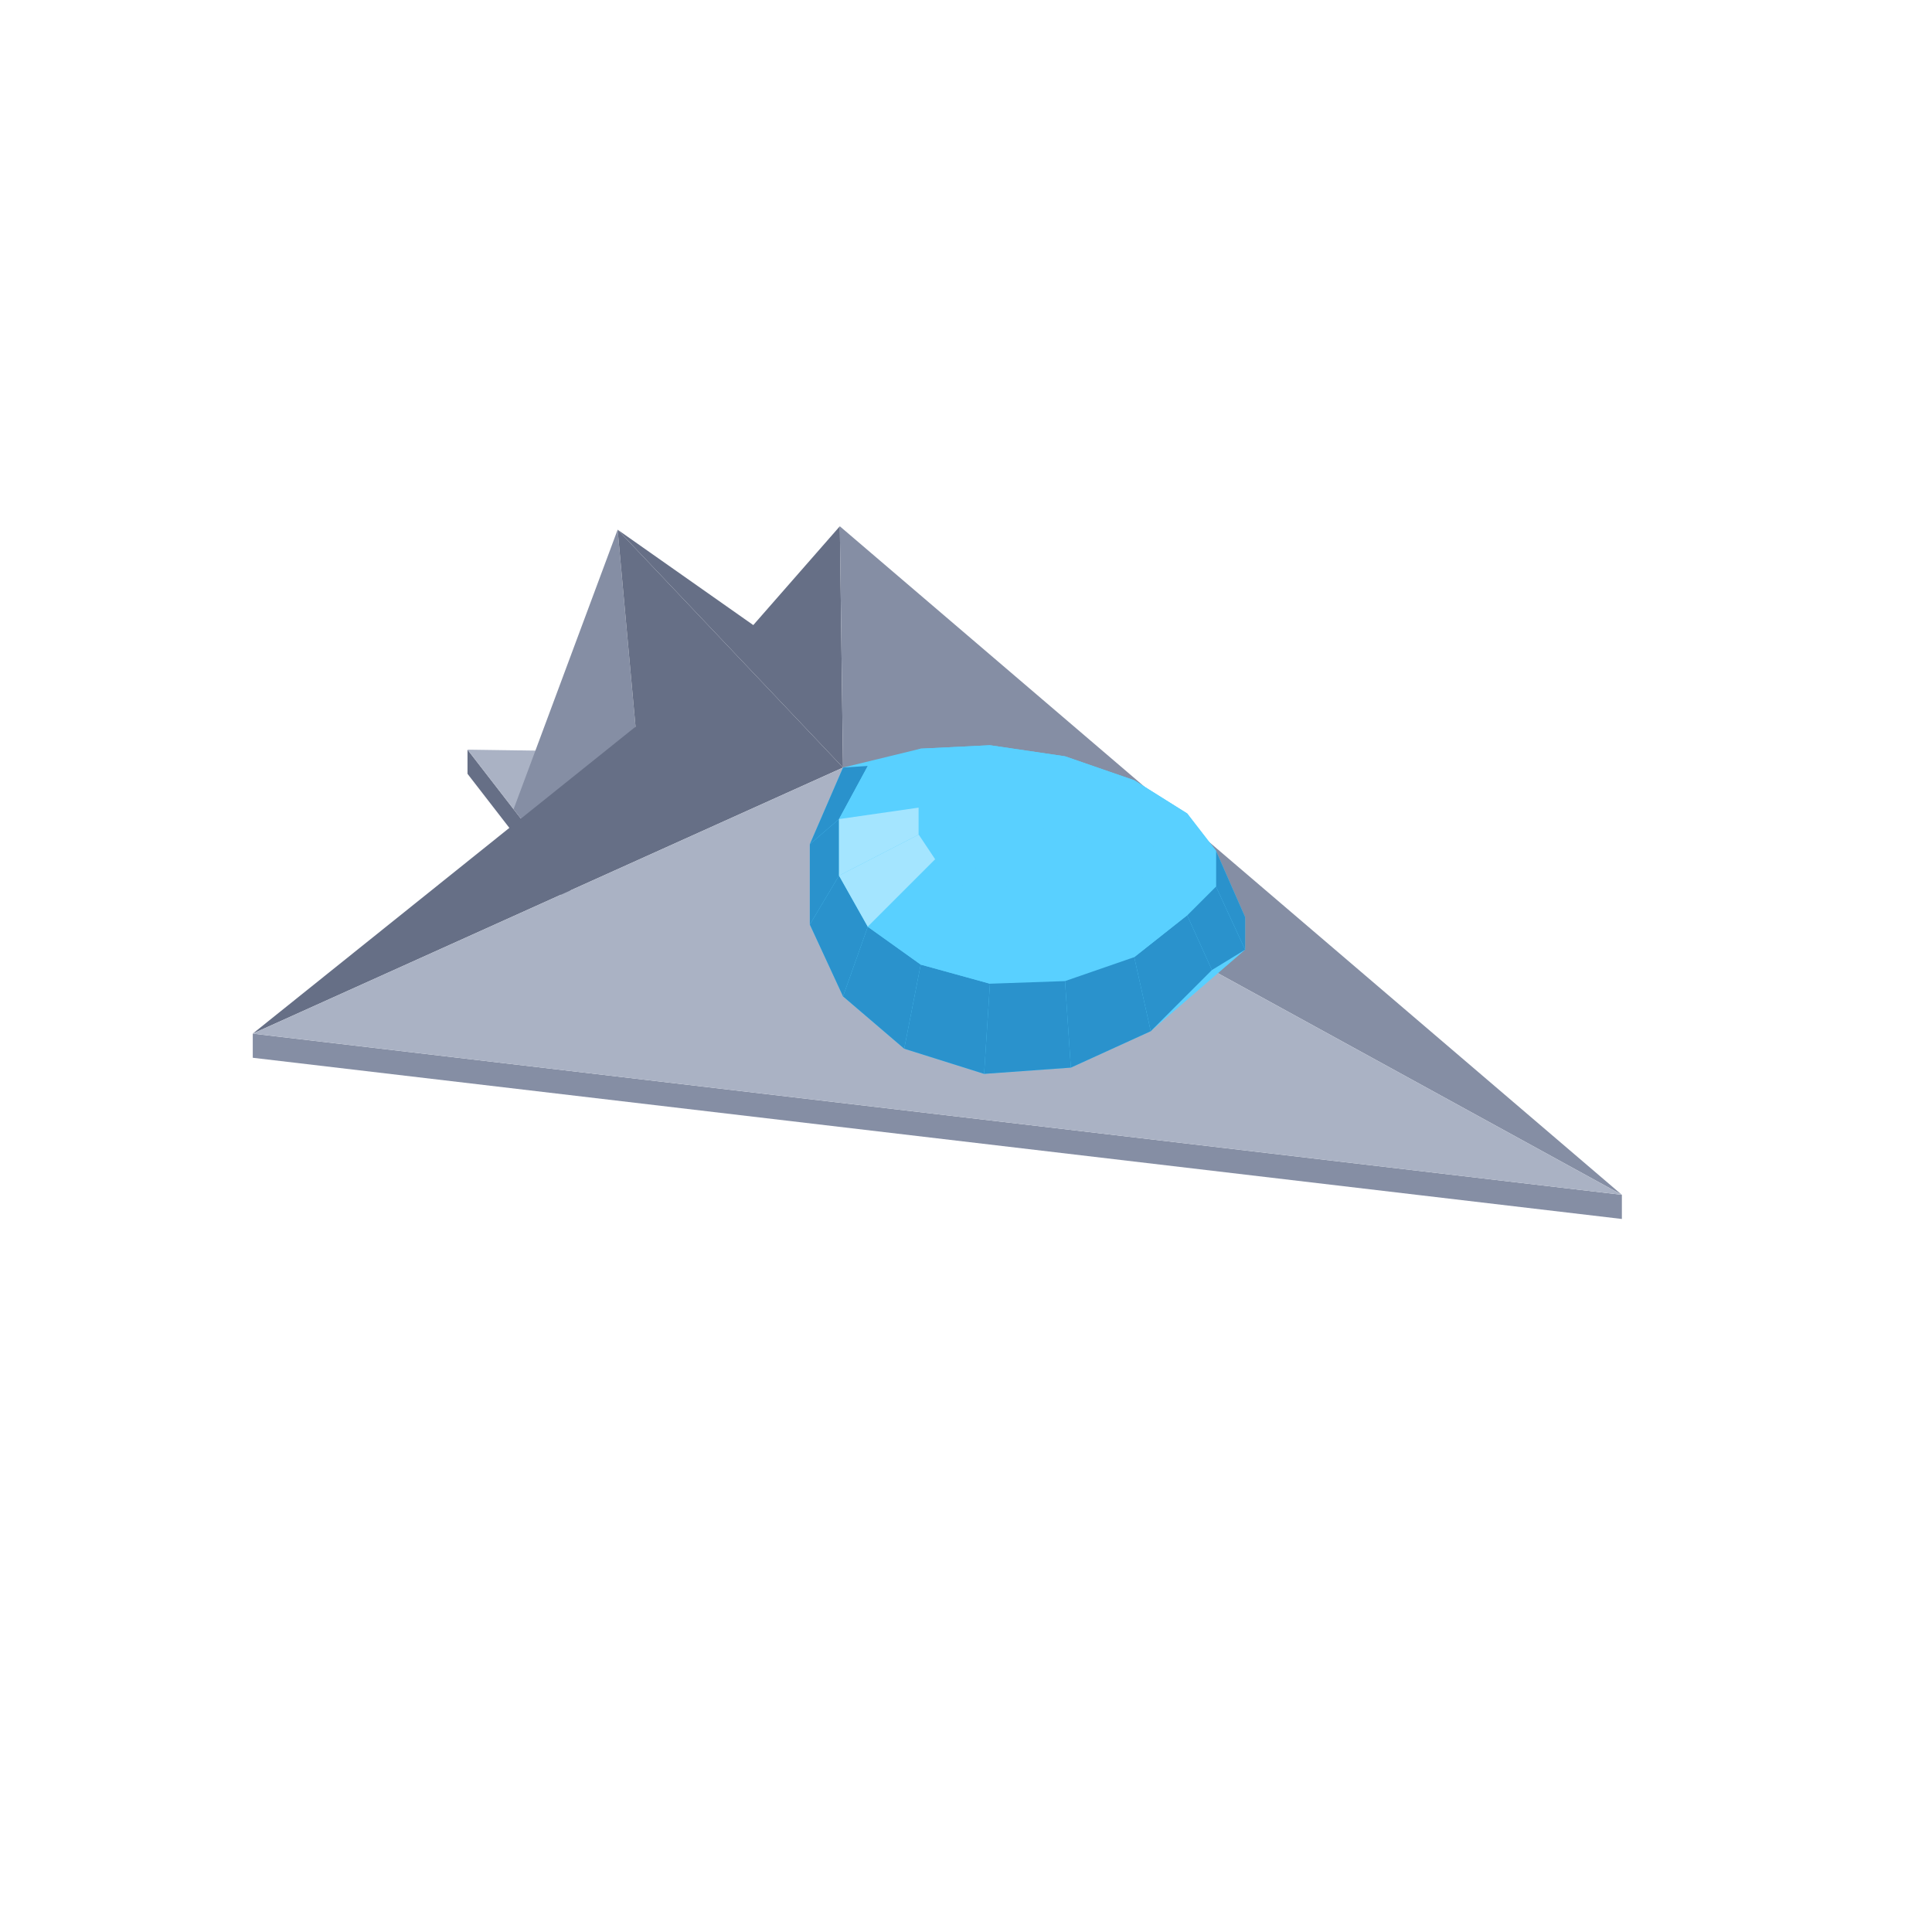
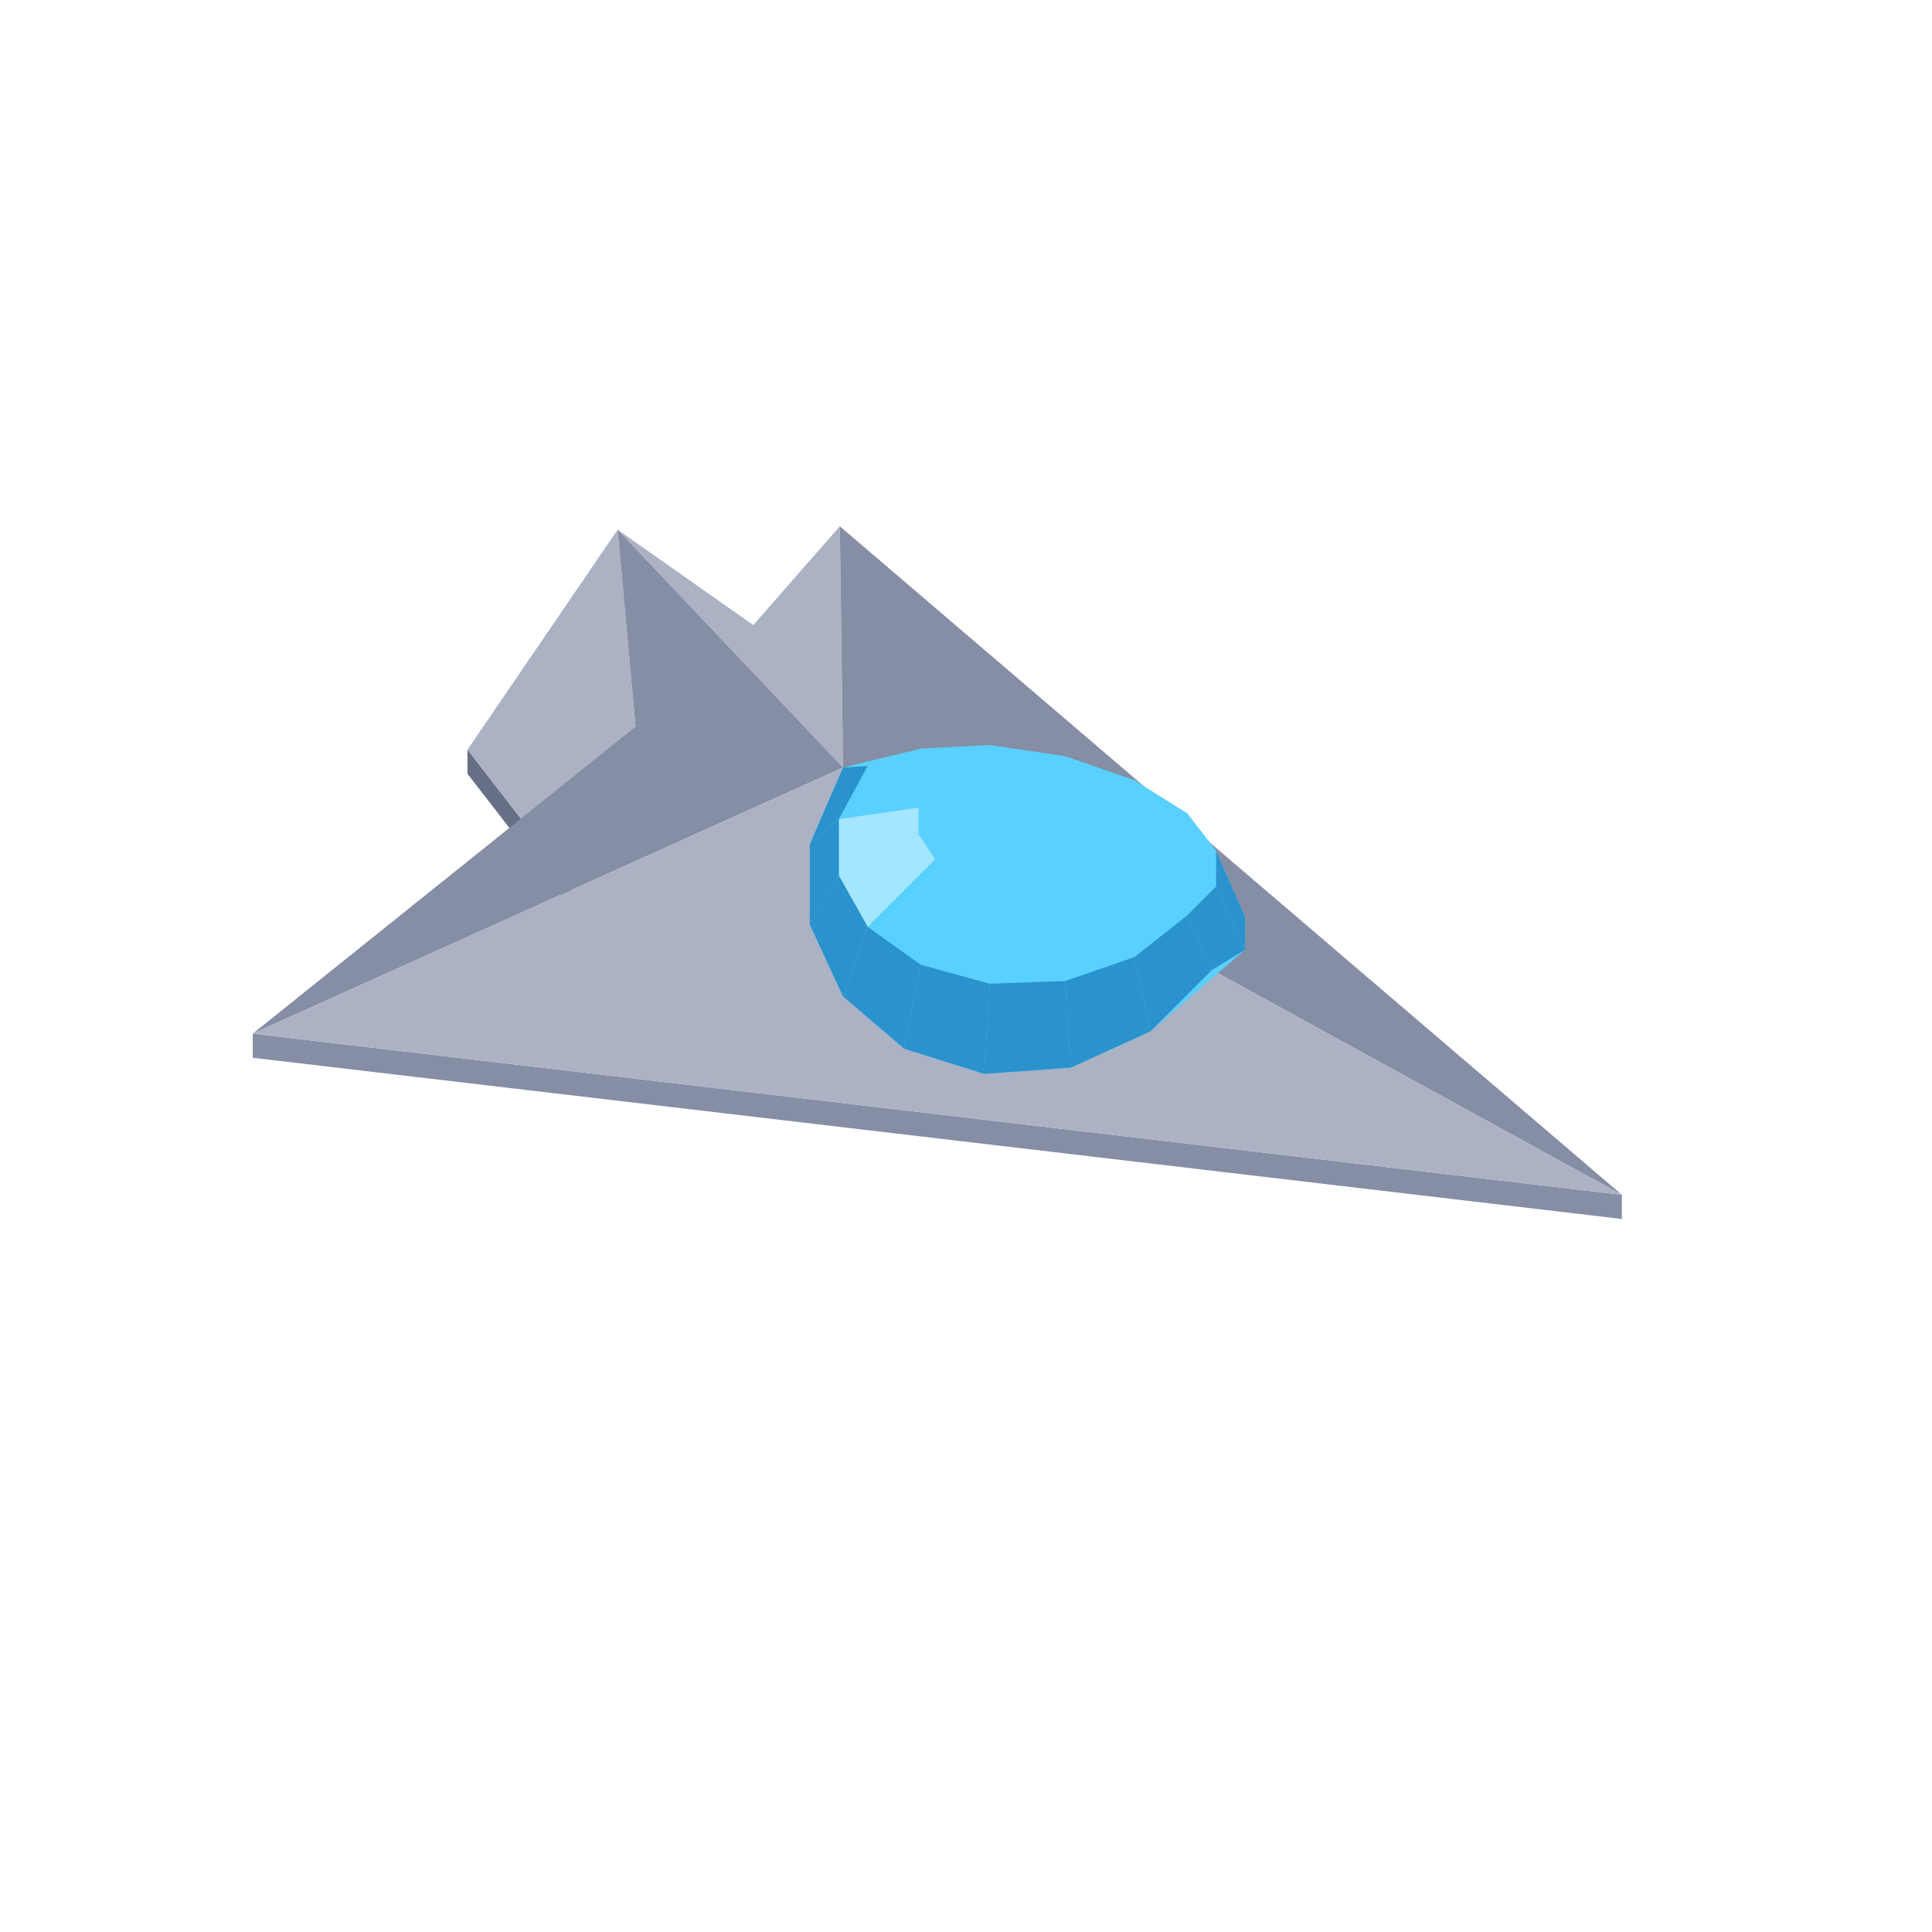
<svg xmlns="http://www.w3.org/2000/svg" width="96" height="96" viewBox="0 0 96 96">
  <polygon fill="#666f86" points="23.23,37.25 28.33,43.84 28.33,45.04 23.23,38.45" />
  <polygon fill="#858ea4" points="12.56,51.36 80.59,59.37 80.59,60.57 12.56,52.56" />
-   <polygon fill="#aab2c4" points="25.52,40.21 23.23,37.25 28.85,37.33" />
-   <polygon fill="#666f86" points="30.69,26.32 37.43,31.06 41.73,26.15 41.89,38.14" />
+   <polygon fill="#aab2c4" points="30.69,26.32 37.43,31.06 41.73,26.15 41.89,38.14" />
+   <polygon fill="#aab2c4" points="28.33,43.84 23.23,37.25 30.69,26.32 31.58,36.11" />
  <polygon fill="#858ea4" points="41.89,38.14 41.73,26.15 80.59,59.37" />
-   <polygon fill="#858ea4" points="28.33,43.84 25.52,40.21 30.69,26.32 31.58,36.11" />
-   <polygon fill="#666f86" points="41.89,38.14 12.56,51.36 31.58,36.11 30.69,26.32" />
+   <polygon fill="#858ea4" points="41.89,38.14 12.56,51.36 31.58,36.11 30.69,26.32" />
  <polygon fill="#aab2c4" points="80.59,59.37 12.56,51.36 41.89,38.14" />
  <polygon fill="#59d0ff" points="40.24,41.95 41.89,38.14 45.75,37.20 49.19,37.03 52.92,37.58 56.36,38.77 58.99,40.42 60.42,42.27 61.87,45.57 61.87,47.19 57.18,51.24 53.21,53.05 48.90,53.36 44.93,52.11 41.89,49.51 40.24,45.94" />
  <polygon fill="#59d0ff" points="49.19,37.03 52.92,37.58 52.13,37.81 49.98,37.73" />
  <polygon fill="#59d0ff" points="52.92,37.58 56.36,38.77 54.12,38.34 52.13,37.81" />
  <polygon fill="#59d0ff" points="45.75,37.20 49.19,37.03 49.98,37.73 47.99,38.10" />
  <polygon fill="#59d0ff" points="56.36,38.77 58.99,40.42 55.64,39.24 54.12,38.34" />
  <polygon fill="#59d0ff" points="43.12,38.06 45.75,37.20 47.99,38.10 46.47,38.88" />
  <polygon fill="#2a92cc" points="40.24,41.95 41.89,38.14 43.12,38.06 41.69,40.70" />
  <polygon fill="#59d0ff" points="58.99,40.42 60.42,42.27 56.46,40.37 55.64,39.24" />
  <polygon fill="#59d0ff" points="49.98,37.73 52.13,37.81 51.06,40.37" />
  <polygon fill="#2a92cc" points="61.87,45.57 61.87,47.19 60.42,44.05 60.42,42.27" />
  <polygon fill="#59d0ff" points="52.13,37.81 54.12,38.34 51.06,40.37" />
  <polygon fill="#59d0ff" points="47.99,38.10 49.98,37.73 51.06,40.37" />
  <polygon fill="#59d0ff" points="41.69,40.70 43.12,38.06 46.47,38.88 45.65,40.13" />
  <polygon fill="#59d0ff" points="54.12,38.34 55.64,39.24 51.06,40.37" />
  <polygon fill="#59d0ff" points="46.47,38.88 47.99,38.10 51.06,40.37" />
  <polygon fill="#2a92cc" points="40.24,45.94 40.24,41.95 41.69,40.70 41.69,43.51" />
  <polygon fill="#59d0ff" points="55.64,39.24 56.46,40.37 51.06,40.37" />
  <polygon fill="#59d0ff" points="45.65,40.13 46.47,38.88 51.06,40.37" />
  <polygon fill="#59d0ff" points="60.42,42.27 60.42,44.05 56.46,41.55 56.46,40.37" />
  <polygon fill="#a4e5ff" points="41.69,43.51 41.69,40.70 45.65,40.13 45.65,41.47" />
  <polygon fill="#59d0ff" points="56.46,40.37 56.46,41.55 51.06,40.37" />
  <polygon fill="#59d0ff" points="45.65,41.47 45.65,40.13 51.06,40.37" />
  <polygon fill="#2a92cc" points="41.89,49.51 40.24,45.94 41.69,43.51 43.12,46.05" />
  <polygon fill="#2a92cc" points="61.87,47.19 60.22,48.20 58.99,45.48 60.42,44.05" />
  <polygon fill="#59d0ff" points="46.47,42.70 45.65,41.47 51.06,40.37" />
  <polygon fill="#59d0ff" points="56.46,41.55 55.64,42.61 51.06,40.37" />
  <polygon fill="#a4e5ff" points="43.12,46.05 41.69,43.51 45.65,41.47 46.47,42.70" />
  <polygon fill="#59d0ff" points="60.42,44.05 58.99,45.48 55.64,42.61 56.46,41.55" />
  <polygon fill="#59d0ff" points="47.99,43.64 46.47,42.70 51.06,40.37" />
  <polygon fill="#59d0ff" points="55.64,42.61 54.12,43.58 51.06,40.37" />
  <polygon fill="#59d0ff" points="49.98,44.13 47.99,43.64 51.06,40.37" />
  <polygon fill="#59d0ff" points="54.12,43.58 52.13,44.11 51.06,40.37" />
  <polygon fill="#59d0ff" points="52.13,44.11 49.98,44.13 51.06,40.37" />
  <polygon fill="#2a92cc" points="44.93,52.11 41.89,49.51 43.12,46.05 45.75,47.93" />
  <polygon fill="#59d0ff" points="45.75,47.93 43.12,46.05 46.47,42.70 47.99,43.64" />
  <polygon fill="#2a92cc" points="60.22,48.20 57.18,51.24 56.36,47.56 58.99,45.48" />
  <polygon fill="#59d0ff" points="58.99,45.48 56.36,47.56 54.12,43.58 55.64,42.61" />
  <polygon fill="#2a92cc" points="48.90,53.36 44.93,52.11 45.75,47.93 49.19,48.88" />
  <polygon fill="#59d0ff" points="49.19,48.88 45.75,47.93 47.99,43.64 49.98,44.13" />
  <polygon fill="#59d0ff" points="56.36,47.56 52.92,48.75 52.13,44.11 54.12,43.58" />
  <polygon fill="#2a92cc" points="57.18,51.24 53.21,53.05 52.92,48.75 56.36,47.56" />
  <polygon fill="#59d0ff" points="52.92,48.75 49.19,48.88 49.98,44.13 52.13,44.11" />
  <polygon fill="#2a92cc" points="53.21,53.05 48.90,53.36 49.19,48.88 52.92,48.75" />
</svg>
